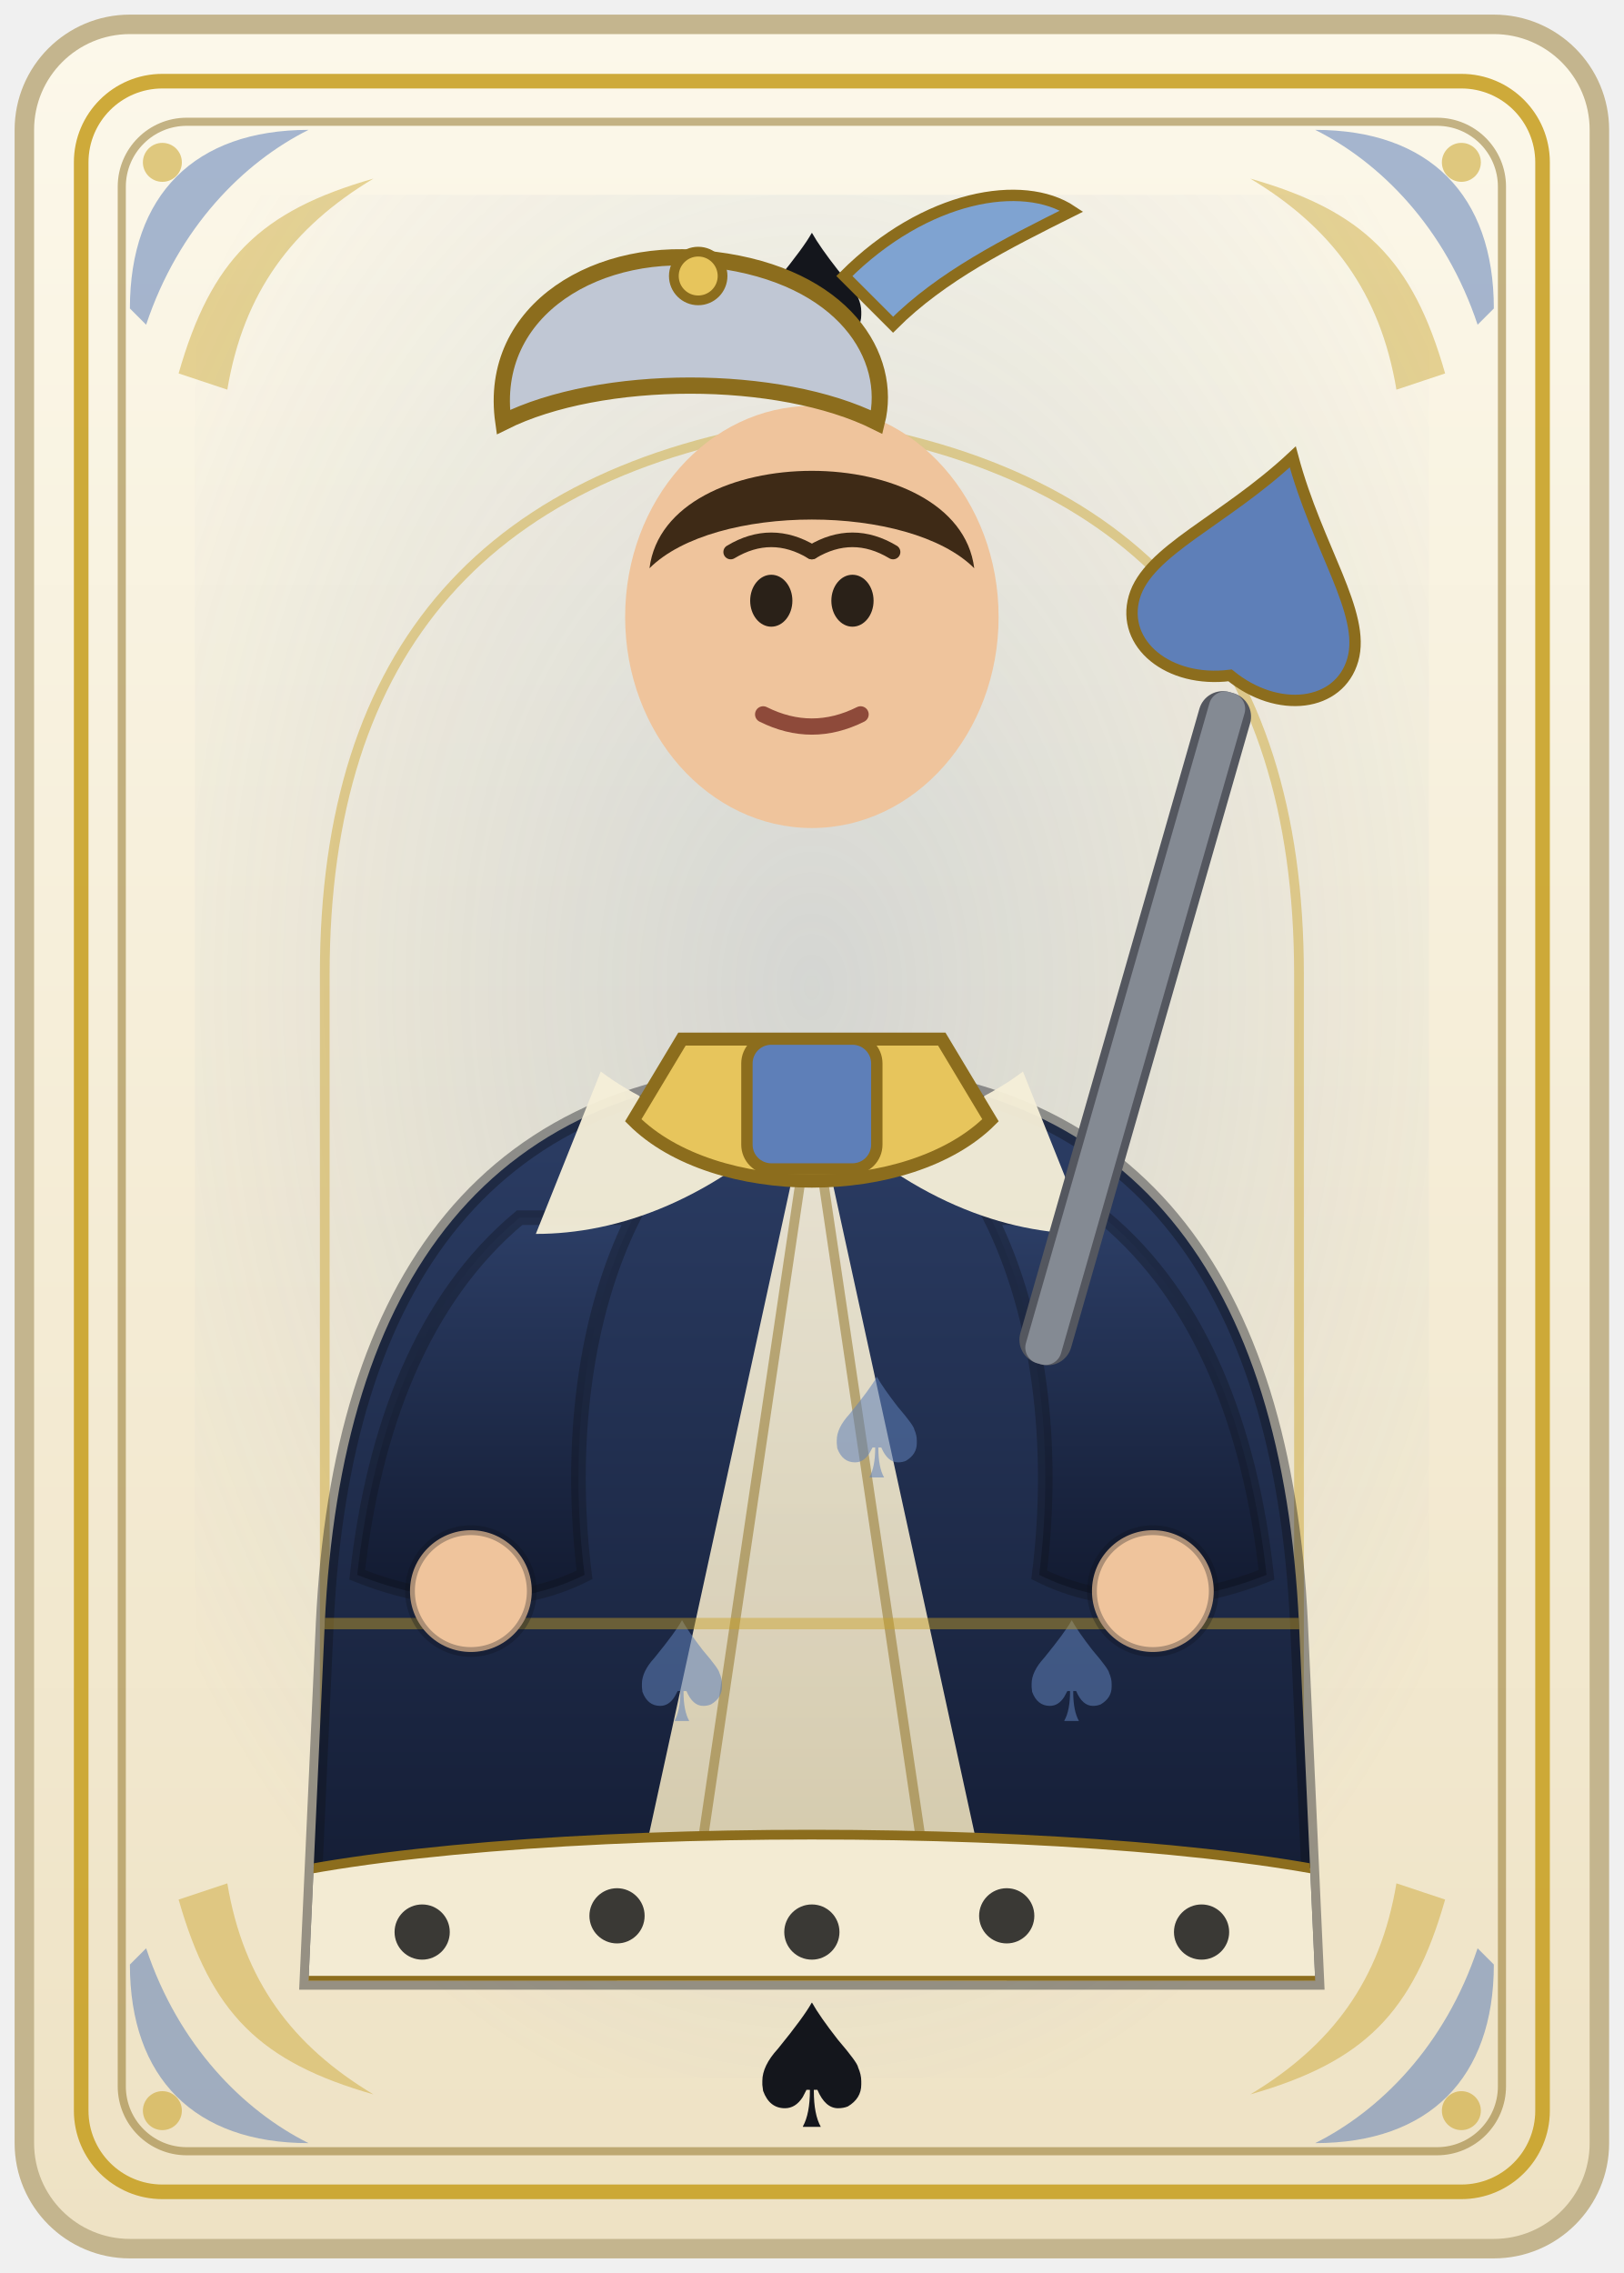
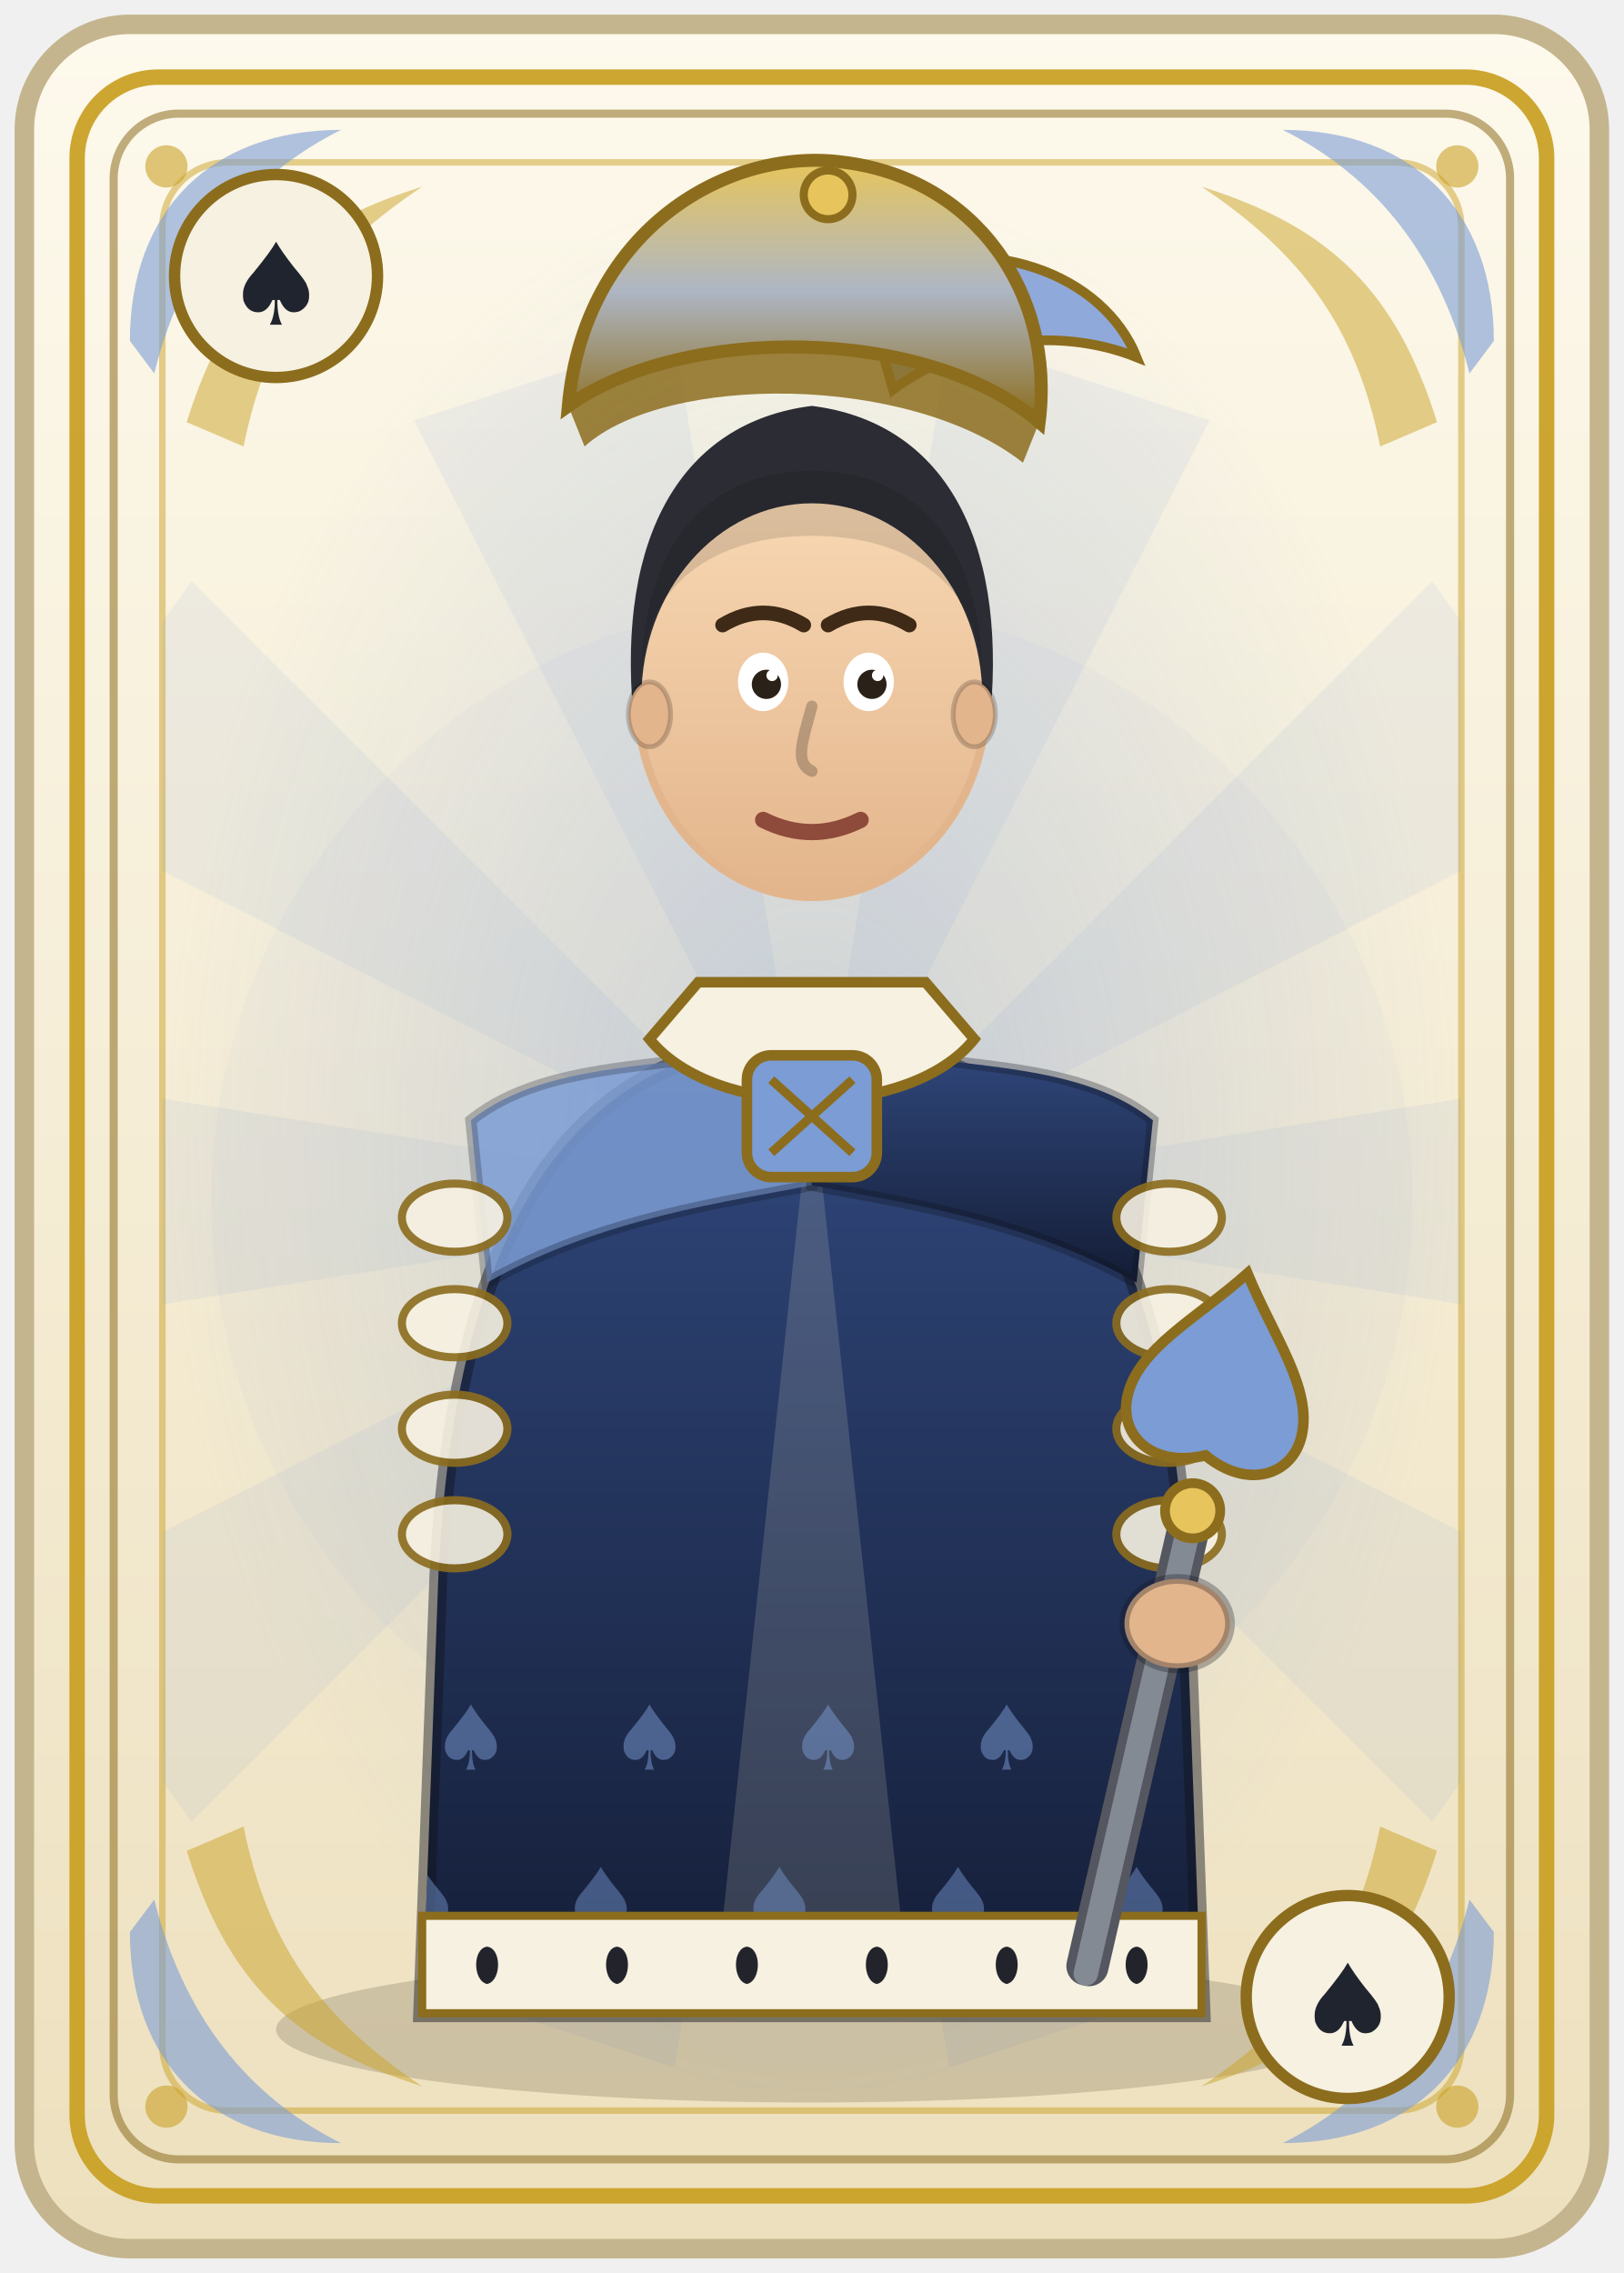
<svg xmlns="http://www.w3.org/2000/svg" viewBox="0 0 200 280">
  <defs>
    <linearGradient id="bg" x1="0" y1="0" x2="0" y2="1">
-       <stop offset="0" stop-color="#FCF8EA" />
-       <stop offset="1" stop-color="#EEE2C4" />
+       <stop offset="0" stop-color="#FDF9EC" />
+       <stop offset="1" stop-color="#EDE0BE" />
    </linearGradient>
    <linearGradient id="robe" x1="0" y1="0" x2="0" y2="1">
-       <stop offset="0" stop-color="#2C3E66" />
-       <stop offset="1" stop-color="#121A30" />
+       <stop offset="0" stop-color="#31497E" />
+       <stop offset="1" stop-color="#141D36" />
    </linearGradient>
-     <linearGradient id="inner" x1="0" y1="0" x2="0" y2="1">
-       <stop offset="0" stop-color="#F8F2DE" />
-       <stop offset="1" stop-color="#E2D5B2" />
+     <linearGradient id="metalGrad" x1="0" y1="0" x2="0" y2="1">
+       <stop offset="0" stop-color="#E7C55C" />
+       <stop offset="0.5" stop-color="#AEB6C4" />
+       <stop offset="1" stop-color="#8C6D1D" />
    </linearGradient>
-     <radialGradient id="halo" cx="0.5" cy="0.42" r="0.62">
-       <stop offset="0" stop-color="#5E7FB8" stop-opacity="0.22" />
-       <stop offset="1" stop-color="#5E7FB8" stop-opacity="0" />
+     <linearGradient id="skinGrad" x1="0" y1="0" x2="0" y2="1">
+       <stop offset="0" stop-color="#F7D7B2" />
+       <stop offset="1" stop-color="#E3B58C" />
+     </linearGradient>
+     <radialGradient id="halo" cx="0.5" cy="0.5" r="0.5">
+       <stop offset="0" stop-color="#7B9CD4" stop-opacity="0.30" />
+       <stop offset="1" stop-color="#7B9CD4" stop-opacity="0" />
    </radialGradient>
-     <clipPath id="robeClip">
-       <path d="M100 132 C60 132 42 158 40 200 L38 244 L162 244 L160 200 C158 158 140 132 100 132 Z" />
+     <clipPath id="artClip">
+       <rect x="20" y="20" width="160" height="240" rx="8" />
    </clipPath>
  </defs>
  <rect x="3" y="3" width="194" height="274" rx="13" fill="url(#bg)" stroke="#C4B58E" stroke-width="2.4" />
-   <rect x="10" y="10" width="180" height="260" rx="10" fill="none" stroke="#C9A227" stroke-width="1.8" opacity="0.9" />
-   <rect x="15" y="15" width="170" height="250" rx="8" fill="none" stroke="#8C6D1D" stroke-width="1" opacity="0.5" />
-   <g transform="translate(16 16)" opacity="0.55">
-     <path d="M0 22 C0 8 8 0 22 0 C14 4 6 12 2 24 Z" fill="#5E7FB8" />
-     <path d="M6 30 C10 16 16 10 30 6 C20 12 14 20 12 32 Z" fill="#C9A227" opacity="0.8" />
-     <circle cx="4" cy="4" r="2.4" fill="#C9A227" />
+   <rect x="9.5" y="9.5" width="181" height="261" rx="10" fill="none" stroke="#C9A227" stroke-width="1.9" opacity="0.95" />
+   <rect x="14" y="14" width="172" height="252" rx="8" fill="none" stroke="#8C6D1D" stroke-width="1" opacity="0.55" />
+   <rect x="20" y="20" width="160" height="240" rx="8" fill="none" stroke="#C9A227" stroke-width="0.8" opacity="0.5" />
+   <g clip-path="url(#artClip)">
+     <rect x="20" y="20" width="160" height="240" fill="url(#halo)" />
+     <g clip-path="url(#artClip)">
+       <path d="M100 148 L206.7 131.1 L206.7 164.9 Z" fill="#7B9CD4" opacity="0.10" />
+       <path d="M100 148 L196.2 197.0 L176.4 224.4 Z" fill="#7B9CD4" opacity="0.10" />
+       <path d="M100 148 L149.0 244.2 L116.9 254.7 Z" fill="#7B9CD4" opacity="0.10" />
+       <path d="M100 148 L83.1 254.7 L51.0 244.2 Z" fill="#7B9CD4" opacity="0.10" />
+       <path d="M100 148 L23.6 224.4 L3.8 197.0 Z" fill="#7B9CD4" opacity="0.10" />
+       <path d="M100 148 L-6.7 164.9 L-6.7 131.1 Z" fill="#7B9CD4" opacity="0.10" />
+       <path d="M100 148 L3.8 99.0 L23.6 71.6 Z" fill="#7B9CD4" opacity="0.10" />
+       <path d="M100 148 L51.0 51.8 L83.1 41.3 Z" fill="#7B9CD4" opacity="0.10" />
+       <path d="M100 148 L116.9 41.3 L149.0 51.8 Z" fill="#7B9CD4" opacity="0.10" />
+       <path d="M100 148 L176.4 71.6 L196.2 99.0 Z" fill="#7B9CD4" opacity="0.10" />
+       <circle cx="100" cy="148" r="74" fill="#7B9CD4" opacity="0.05" />
+     </g>
+     <ellipse cx="100" cy="250" rx="66" ry="9" fill="#3A2E14" opacity="0.18" />
  </g>
-   <g transform="translate(184 16) scale(-1 1)" opacity="0.55">
-     <path d="M0 22 C0 8 8 0 22 0 C14 4 6 12 2 24 Z" fill="#5E7FB8" />
-     <path d="M6 30 C10 16 16 10 30 6 C20 12 14 20 12 32 Z" fill="#C9A227" opacity="0.8" />
-     <circle cx="4" cy="4" r="2.4" fill="#C9A227" />
+   <g transform="translate(16 16)" opacity="0.6">
+     <path d="M0 26 C0 10 10 0 26 0 C16 5 7 14 3 30 Z" fill="#7B9CD4" />
+     <path d="M7 36 C12 20 20 12 36 7 C24 15 17 24 14 39 Z" fill="#C9A227" opacity="0.85" />
+     <circle cx="4.5" cy="4.5" r="2.6" fill="#C9A227" />
  </g>
-   <g transform="translate(16 264) scale(1 -1)" opacity="0.55">
-     <path d="M0 22 C0 8 8 0 22 0 C14 4 6 12 2 24 Z" fill="#5E7FB8" />
-     <path d="M6 30 C10 16 16 10 30 6 C20 12 14 20 12 32 Z" fill="#C9A227" opacity="0.8" />
-     <circle cx="4" cy="4" r="2.4" fill="#C9A227" />
+   <g transform="translate(184 16) scale(-1 1)" opacity="0.6">
+     <path d="M0 26 C0 10 10 0 26 0 C16 5 7 14 3 30 Z" fill="#7B9CD4" />
+     <path d="M7 36 C12 20 20 12 36 7 C24 15 17 24 14 39 Z" fill="#C9A227" opacity="0.85" />
+     <circle cx="4.5" cy="4.5" r="2.6" fill="#C9A227" />
  </g>
-   <g transform="translate(184 264) scale(-1 -1)" opacity="0.55">
-     <path d="M0 22 C0 8 8 0 22 0 C14 4 6 12 2 24 Z" fill="#5E7FB8" />
-     <path d="M6 30 C10 16 16 10 30 6 C20 12 14 20 12 32 Z" fill="#C9A227" opacity="0.8" />
-     <circle cx="4" cy="4" r="2.4" fill="#C9A227" />
+   <g transform="translate(16 264) scale(1 -1)" opacity="0.6">
+     <path d="M0 26 C0 10 10 0 26 0 C16 5 7 14 3 30 Z" fill="#7B9CD4" />
+     <path d="M7 36 C12 20 20 12 36 7 C24 15 17 24 14 39 Z" fill="#C9A227" opacity="0.85" />
+     <circle cx="4.5" cy="4.5" r="2.6" fill="#C9A227" />
  </g>
-   <rect x="24" y="24" width="152" height="232" rx="7" fill="url(#halo)" />
-   <path d="M40 244 L40 120 Q40 60 100 52 Q160 60 160 120 L160 244" fill="none" stroke="#C9A227" stroke-width="1.2" opacity="0.45" />
-   <text x="100" y="44" font-size="21" text-anchor="middle" fill="#14161C" font-family="Georgia, serif">♠</text>
-   <text x="100" y="262" font-size="21" text-anchor="middle" fill="#14161C" font-family="Georgia, serif">♠</text>
+   <g transform="translate(184 264) scale(-1 -1)" opacity="0.6">
+     <path d="M0 26 C0 10 10 0 26 0 C16 5 7 14 3 30 Z" fill="#7B9CD4" />
+     <path d="M7 36 C12 20 20 12 36 7 C24 15 17 24 14 39 Z" fill="#C9A227" opacity="0.85" />
+     <circle cx="4.5" cy="4.5" r="2.6" fill="#C9A227" />
+   </g>
  <g>
-     <path d="M100 132 C60 132 42 158 40 200 L38 244 L162 244 L160 200 C158 158 140 132 100 132 Z" fill="url(#robe)" stroke="#10131B" stroke-opacity="0.4" stroke-width="2.2" />
+     <clipPath id="robeClip">
+       <path d="M100 128 C70 128 56 152 54 194 L52 248 L148 248 L146 194 C144 152 130 128 100 128 Z" />
+     </clipPath>
+     <path d="M100 128 C70 128 56 152 54 194 L52 248 L148 248 L146 194 C144 152 130 128 100 128 Z" fill="url(#robe)" stroke="#10131B" stroke-opacity="0.45" stroke-width="2.2" />
+     <path d="M100 134 L88 246 L112 246 Z" fill="#F6EFD8" opacity="0.15" />
    <g clip-path="url(#robeClip)">
-       <path d="M100 134 L76 244 L124 244 Z" fill="url(#inner)" opacity="0.92" />
-       <path d="M100 136 L84 244 M100 136 L116 244" stroke="#8C6D1D" stroke-width="1.2" opacity="0.5" fill="none" />
-       <text x="60" y="182" font-size="17" text-anchor="middle" fill="#5E7FB8" opacity="0.55" font-family="Georgia, serif">♠</text>
-       <text x="108" y="182" font-size="17" text-anchor="middle" fill="#5E7FB8" opacity="0.55" font-family="Georgia, serif">♠</text>
-       <text x="84" y="212" font-size="17" text-anchor="middle" fill="#5E7FB8" opacity="0.55" font-family="Georgia, serif">♠</text>
-       <text x="132" y="212" font-size="17" text-anchor="middle" fill="#5E7FB8" opacity="0.55" font-family="Georgia, serif">♠</text>
-       <text x="60" y="240" font-size="17" text-anchor="middle" fill="#5E7FB8" opacity="0.55" font-family="Georgia, serif">♠</text>
-       <text x="108" y="240" font-size="17" text-anchor="middle" fill="#5E7FB8" opacity="0.55" font-family="Georgia, serif">♠</text>
-       <path d="M30 232 C60 224 140 224 170 232 L170 244 L30 244 Z" fill="#F3EBD3" stroke="#8C6D1D" stroke-width="1.2" />
-       <g opacity="0.85">
-         <circle cx="52" cy="238" r="3.4" fill="#1A1A1A" />
-         <circle cx="76" cy="236" r="3.4" fill="#1A1A1A" />
-         <circle cx="100" cy="238" r="3.4" fill="#1A1A1A" />
-         <circle cx="124" cy="236" r="3.4" fill="#1A1A1A" />
-         <circle cx="148" cy="238" r="3.4" fill="#1A1A1A" />
-       </g>
-       <path d="M36 200 L164 200" stroke="#C9A227" stroke-width="1.4" opacity="0.45" />
+       <text x="58.0" y="218.0" font-size="11" text-anchor="middle" fill="#7B9CD4" opacity="0.5" font-family="Georgia, serif">♠</text>
+       <text x="80.0" y="218.0" font-size="11" text-anchor="middle" fill="#7B9CD4" opacity="0.5" font-family="Georgia, serif">♠</text>
+       <text x="102.0" y="218.0" font-size="11" text-anchor="middle" fill="#7B9CD4" opacity="0.5" font-family="Georgia, serif">♠</text>
+       <text x="124.0" y="218.0" font-size="11" text-anchor="middle" fill="#7B9CD4" opacity="0.5" font-family="Georgia, serif">♠</text>
+       <text x="52.0" y="238.0" font-size="11" text-anchor="middle" fill="#7B9CD4" opacity="0.45" font-family="Georgia, serif">♠</text>
+       <text x="74.0" y="238.0" font-size="11" text-anchor="middle" fill="#7B9CD4" opacity="0.45" font-family="Georgia, serif">♠</text>
+       <text x="96.0" y="238.0" font-size="11" text-anchor="middle" fill="#7B9CD4" opacity="0.45" font-family="Georgia, serif">♠</text>
+       <text x="118.0" y="238.0" font-size="11" text-anchor="middle" fill="#7B9CD4" opacity="0.45" font-family="Georgia, serif">♠</text>
+       <text x="140.0" y="238.0" font-size="11" text-anchor="middle" fill="#7B9CD4" opacity="0.45" font-family="Georgia, serif">♠</text>
    </g>
-     <path d="M64 150 C52 160 46 176 44 194 C54 198 64 198 72 194 C70 178 72 162 78 150 Z" fill="url(#robe)" stroke="#10131B" stroke-opacity="0.35" stroke-width="1.8" />
-     <path d="M136 150 C148 160 154 176 156 194 C146 198 136 198 128 194 C130 178 128 162 122 150 Z" fill="url(#robe)" stroke="#10131B" stroke-opacity="0.35" stroke-width="1.8" />
-     <circle cx="58" cy="196" r="7.5" fill="#EFC49C" stroke="#10131B" stroke-opacity="0.3" stroke-width="1.2" />
-     <circle cx="142" cy="196" r="7.5" fill="#EFC49C" stroke="#10131B" stroke-opacity="0.3" stroke-width="1.2" />
-     <path d="M100 136 C88 148 76 152 66 152 L74 132 C82 138 92 140 100 140 C108 140 118 138 126 132 L134 152 C124 152 112 148 100 136 Z" fill="#F6EFD8" opacity="0.95" />
-     <path d="M78 138 C88 148 112 148 122 138 L116 128 L84 128 Z" fill="#E7C55C" stroke="#8C6D1D" stroke-width="1.6" />
-     <rect x="92" y="128" width="16" height="16" rx="3" fill="#5E7FB8" stroke="#8C6D1D" stroke-width="1.4" />
-     <ellipse cx="100" cy="76" rx="23" ry="26" fill="#EFC49C" />
-     <path d="M80 70 C82 54 118 54 120 70 C112 62 88 62 80 70 Z" fill="#3E2A16" />
-     <path d="M62 52 C60 38 74 30 88 32 C104 34 110 44 108 52              C96 46 74 46 62 52 Z" fill="#C0C7D4" stroke="#8C6D1D" stroke-width="2" />
-     <path d="M104 34 C114 24 126 22 132 26 C124 30 116 34 110 40 Z" fill="#7FA3D1" stroke="#8C6D1D" stroke-width="1.4" />
-     <circle cx="86" cy="34" r="3" fill="#E7C55C" stroke="#8C6D1D" stroke-width="1.2" />
-     <ellipse cx="95" cy="74" rx="2.6" ry="3.2" fill="#2A2118" />
-     <ellipse cx="105" cy="74" rx="2.6" ry="3.2" fill="#2A2118" />
-     <path d="M90 68 Q95 65 100 68" stroke="#3E2A16" stroke-width="1.8" fill="none" stroke-linecap="round" />
-     <path d="M100 68 Q105 65 110 68" stroke="#3E2A16" stroke-width="1.8" fill="none" stroke-linecap="round" />
-     <path d="M94 88 Q100 91 106 88" stroke="#8E4A3A" stroke-width="2" fill="none" stroke-linecap="round" />
-     <g transform="rotate(16 142 120)">
-       <rect x="138.5" y="84" width="6.5" height="86" rx="3" fill="#54575F" />
-       <rect x="139.5" y="84" width="4.5" height="86" rx="2" fill="#8A8F99" opacity="0.9" />
-       <path d="M141 54 C147 64 155 70 155 76 C155 82 148 85 141 82 C134 85 127 82 127 76 C127 70 135 64 141 54 Z" fill="#5E7FB8" stroke="#8C6D1D" stroke-width="1.4" />
+     <rect x="52" y="236" width="96" height="12" fill="#F6F1E1" stroke="#8C6D1D" stroke-width="1" />
+     <path d="M60.0 239.8 C61.8 240.0 61.8 244.0 60.0 244.4 C58.2 244.0 58.2 240.0 60.0 239.8 Z" fill="#23242B" />
+     <path d="M76.0 239.8 C77.8 240.0 77.8 244.0 76.0 244.4 C74.2 244.0 74.2 240.0 76.0 239.8 Z" fill="#23242B" />
+     <path d="M92.0 239.8 C93.8 240.0 93.8 244.0 92.0 244.4 C90.2 244.0 90.2 240.0 92.0 239.8 Z" fill="#23242B" />
+     <path d="M108.0 239.8 C109.8 240.0 109.8 244.0 108.0 244.4 C106.2 244.0 106.2 240.0 108.0 239.8 Z" fill="#23242B" />
+     <path d="M124.0 239.8 C125.8 240.0 125.8 244.0 124.0 244.4 C122.2 244.0 122.2 240.0 124.0 239.8 Z" fill="#23242B" />
+     <path d="M140.0 239.8 C141.8 240.0 141.8 244.0 140.0 244.4 C138.2 244.0 138.2 240.0 140.0 239.8 Z" fill="#23242B" />
+     <path d="M100 128 C84 132 68 130 58 138 L60 158 C74 150 90 148 100 146 Z" fill="#7B9CD4" opacity="0.85" stroke="#10131B" stroke-opacity="0.3" stroke-width="1.4" />
+     <path d="M100 128 C116 132 132 130 142 138 L140 158 C126 150 110 148 100 146 Z" fill="url(#robe)" stroke="#10131B" stroke-opacity="0.3" stroke-width="1.4" />
+     <ellipse cx="56" cy="150" rx="6.5" ry="4.2" fill="#F6F1E1" stroke="#8C6D1D" stroke-width="1" opacity="0.9" />
+     <ellipse cx="144" cy="150" rx="6.5" ry="4.2" fill="#F6F1E1" stroke="#8C6D1D" stroke-width="1" opacity="0.9" />
+     <ellipse cx="56" cy="163" rx="6.5" ry="4.2" fill="#F6F1E1" stroke="#8C6D1D" stroke-width="1" opacity="0.9" />
+     <ellipse cx="144" cy="163" rx="6.5" ry="4.2" fill="#F6F1E1" stroke="#8C6D1D" stroke-width="1" opacity="0.9" />
+     <ellipse cx="56" cy="176" rx="6.5" ry="4.2" fill="#F6F1E1" stroke="#8C6D1D" stroke-width="1" opacity="0.9" />
+     <ellipse cx="144" cy="176" rx="6.5" ry="4.2" fill="#F6F1E1" stroke="#8C6D1D" stroke-width="1" opacity="0.9" />
+     <ellipse cx="56" cy="189" rx="6.5" ry="4.2" fill="#F6F1E1" stroke="#8C6D1D" stroke-width="1" opacity="0.9" />
+     <ellipse cx="144" cy="189" rx="6.5" ry="4.2" fill="#F6F1E1" stroke="#8C6D1D" stroke-width="1" opacity="0.9" />
+     <path d="M80 128 C88 138 112 138 120 128 L114 121 L86 121 Z" fill="#F6F1E1" stroke="#8C6D1D" stroke-width="1.3" />
+     <rect x="92" y="130" width="16" height="15" rx="3" fill="#7B9CD4" stroke="#8C6D1D" stroke-width="1.3" />
+     <path d="M95 133 L105 142 M105 133 L95 142" stroke="#8C6D1D" stroke-width="1.1" />
+     <g transform="translate(146 190) rotate(13)">
+       <rect x="-2.6" y="-6" width="5.2" height="62" rx="2.4" fill="#54575F" />
+       <rect x="-1.5" y="-6" width="3" height="62" rx="1.5" fill="#8A8F99" opacity="0.9" />
+       <path d="M0 -34 C5 -27 11 -22 11 -16 C11 -11 6 -8 0 -11 C-6 -8 -11 -11 -11 -16 C-11 -22 -5 -27 0 -34 Z" fill="#7B9CD4" stroke="#8C6D1D" stroke-width="1.3" />
+       <circle cx="0" cy="-4" r="3.4" fill="#E7C55C" stroke="#8C6D1D" stroke-width="1.2" />
+     </g>
+     <ellipse cx="145" cy="200" rx="6.5" ry="5.5" fill="#E3B58C" stroke="#10131B" stroke-opacity="0.3" stroke-width="1.2" />
+     <ellipse cx="100" cy="86" rx="22" ry="25" fill="#E3B58C" />
+     <path d="M78 88 C76 66 84 52 100 50 C116 52 124 66 122 88 C118 72 110 66 100 66 C90 66 82 72 78 88 Z" fill="#2C2C34" />
+     <path d="M84 60 C92 54 108 54 116 60 C108 58 92 58 84 60 Z" fill="#2C2C34" />
+     <ellipse cx="100" cy="86" rx="21" ry="24" fill="url(#skinGrad)" />
+     <path d="M79 84 C79 66 88 58 100 58 C112 58 121 66 121 84 C121 72 112 66 100 66 C88 66 79 72 79 84 Z" fill="#000000" opacity="0.12" />
+     <ellipse cx="80" cy="88" rx="2.6" ry="4" fill="#E3B58C" stroke="#00000030" stroke-width="0.6" />
+     <ellipse cx="120" cy="88" rx="2.6" ry="4" fill="#E3B58C" stroke="#00000030" stroke-width="0.6" />
+     <ellipse cx="94" cy="84" rx="3.1" ry="3.6" fill="#FFFFFF" />
+     <circle cx="94.4" cy="84.3" r="1.8" fill="#2A2118" />
+     <circle cx="95.1" cy="83.2" r="0.7" fill="#FFFFFF" />
+     <ellipse cx="107" cy="84" rx="3.1" ry="3.6" fill="#FFFFFF" />
+     <circle cx="107.4" cy="84.3" r="1.8" fill="#2A2118" />
+     <circle cx="108.1" cy="83.2" r="0.7" fill="#FFFFFF" />
+     <path d="M89 77 Q94 74 99 77" stroke="#3E2A16" stroke-width="1.8" fill="none" stroke-linecap="round" />
+     <path d="M102 77 Q107 74 112 77" stroke="#3E2A16" stroke-width="1.8" fill="none" stroke-linecap="round" />
+     <path d="M100 87 C98.6 92 98 94 100 95" stroke="#00000038" stroke-width="1.4" fill="none" stroke-linecap="round" />
+     <path d="M94 101 Q100 104 106 101" stroke="#8E4A3A" stroke-width="2" fill="none" stroke-linecap="round" />
+     <g transform="translate(100 0)">
+       <path d="M6 34 C22 28 36 34 40 44 C30 40 18 42 10 48 Z" fill="#8FA9DA" stroke="#8C6D1D" stroke-width="1.2" />
+       <path d="M-30 50 C-28 28 -10 18 4 20 C20 22 30 36 28 52                C14 40 -16 40 -30 50 Z" fill="url(#metalGrad)" stroke="#8C6D1D" stroke-width="1.6" />
+       <path d="M-30 50 C-16 40 14 40 28 52 L26 57 C12 46 -18 46 -28 55 Z" fill="#8C6D1D" opacity="0.85" />
+       <circle cx="2" cy="24" r="3" fill="#E7C55C" stroke="#8C6D1D" stroke-width="1" />
    </g>
  </g>
+   <g>
+     <circle cx="34" cy="34" r="12.5" fill="#F6F1E1" stroke="#8C6D1D" stroke-width="1.4" />
+     <text x="34" y="40" font-size="14" text-anchor="middle" fill="#20242E" font-family="Georgia, serif" font-weight="bold">♠</text>
+     <circle cx="166" cy="246" r="12.5" fill="#F6F1E1" stroke="#8C6D1D" stroke-width="1.4" />
+     <text x="166" y="252" font-size="14" text-anchor="middle" fill="#20242E" font-family="Georgia, serif" font-weight="bold">♠</text>
+   </g>
</svg>
